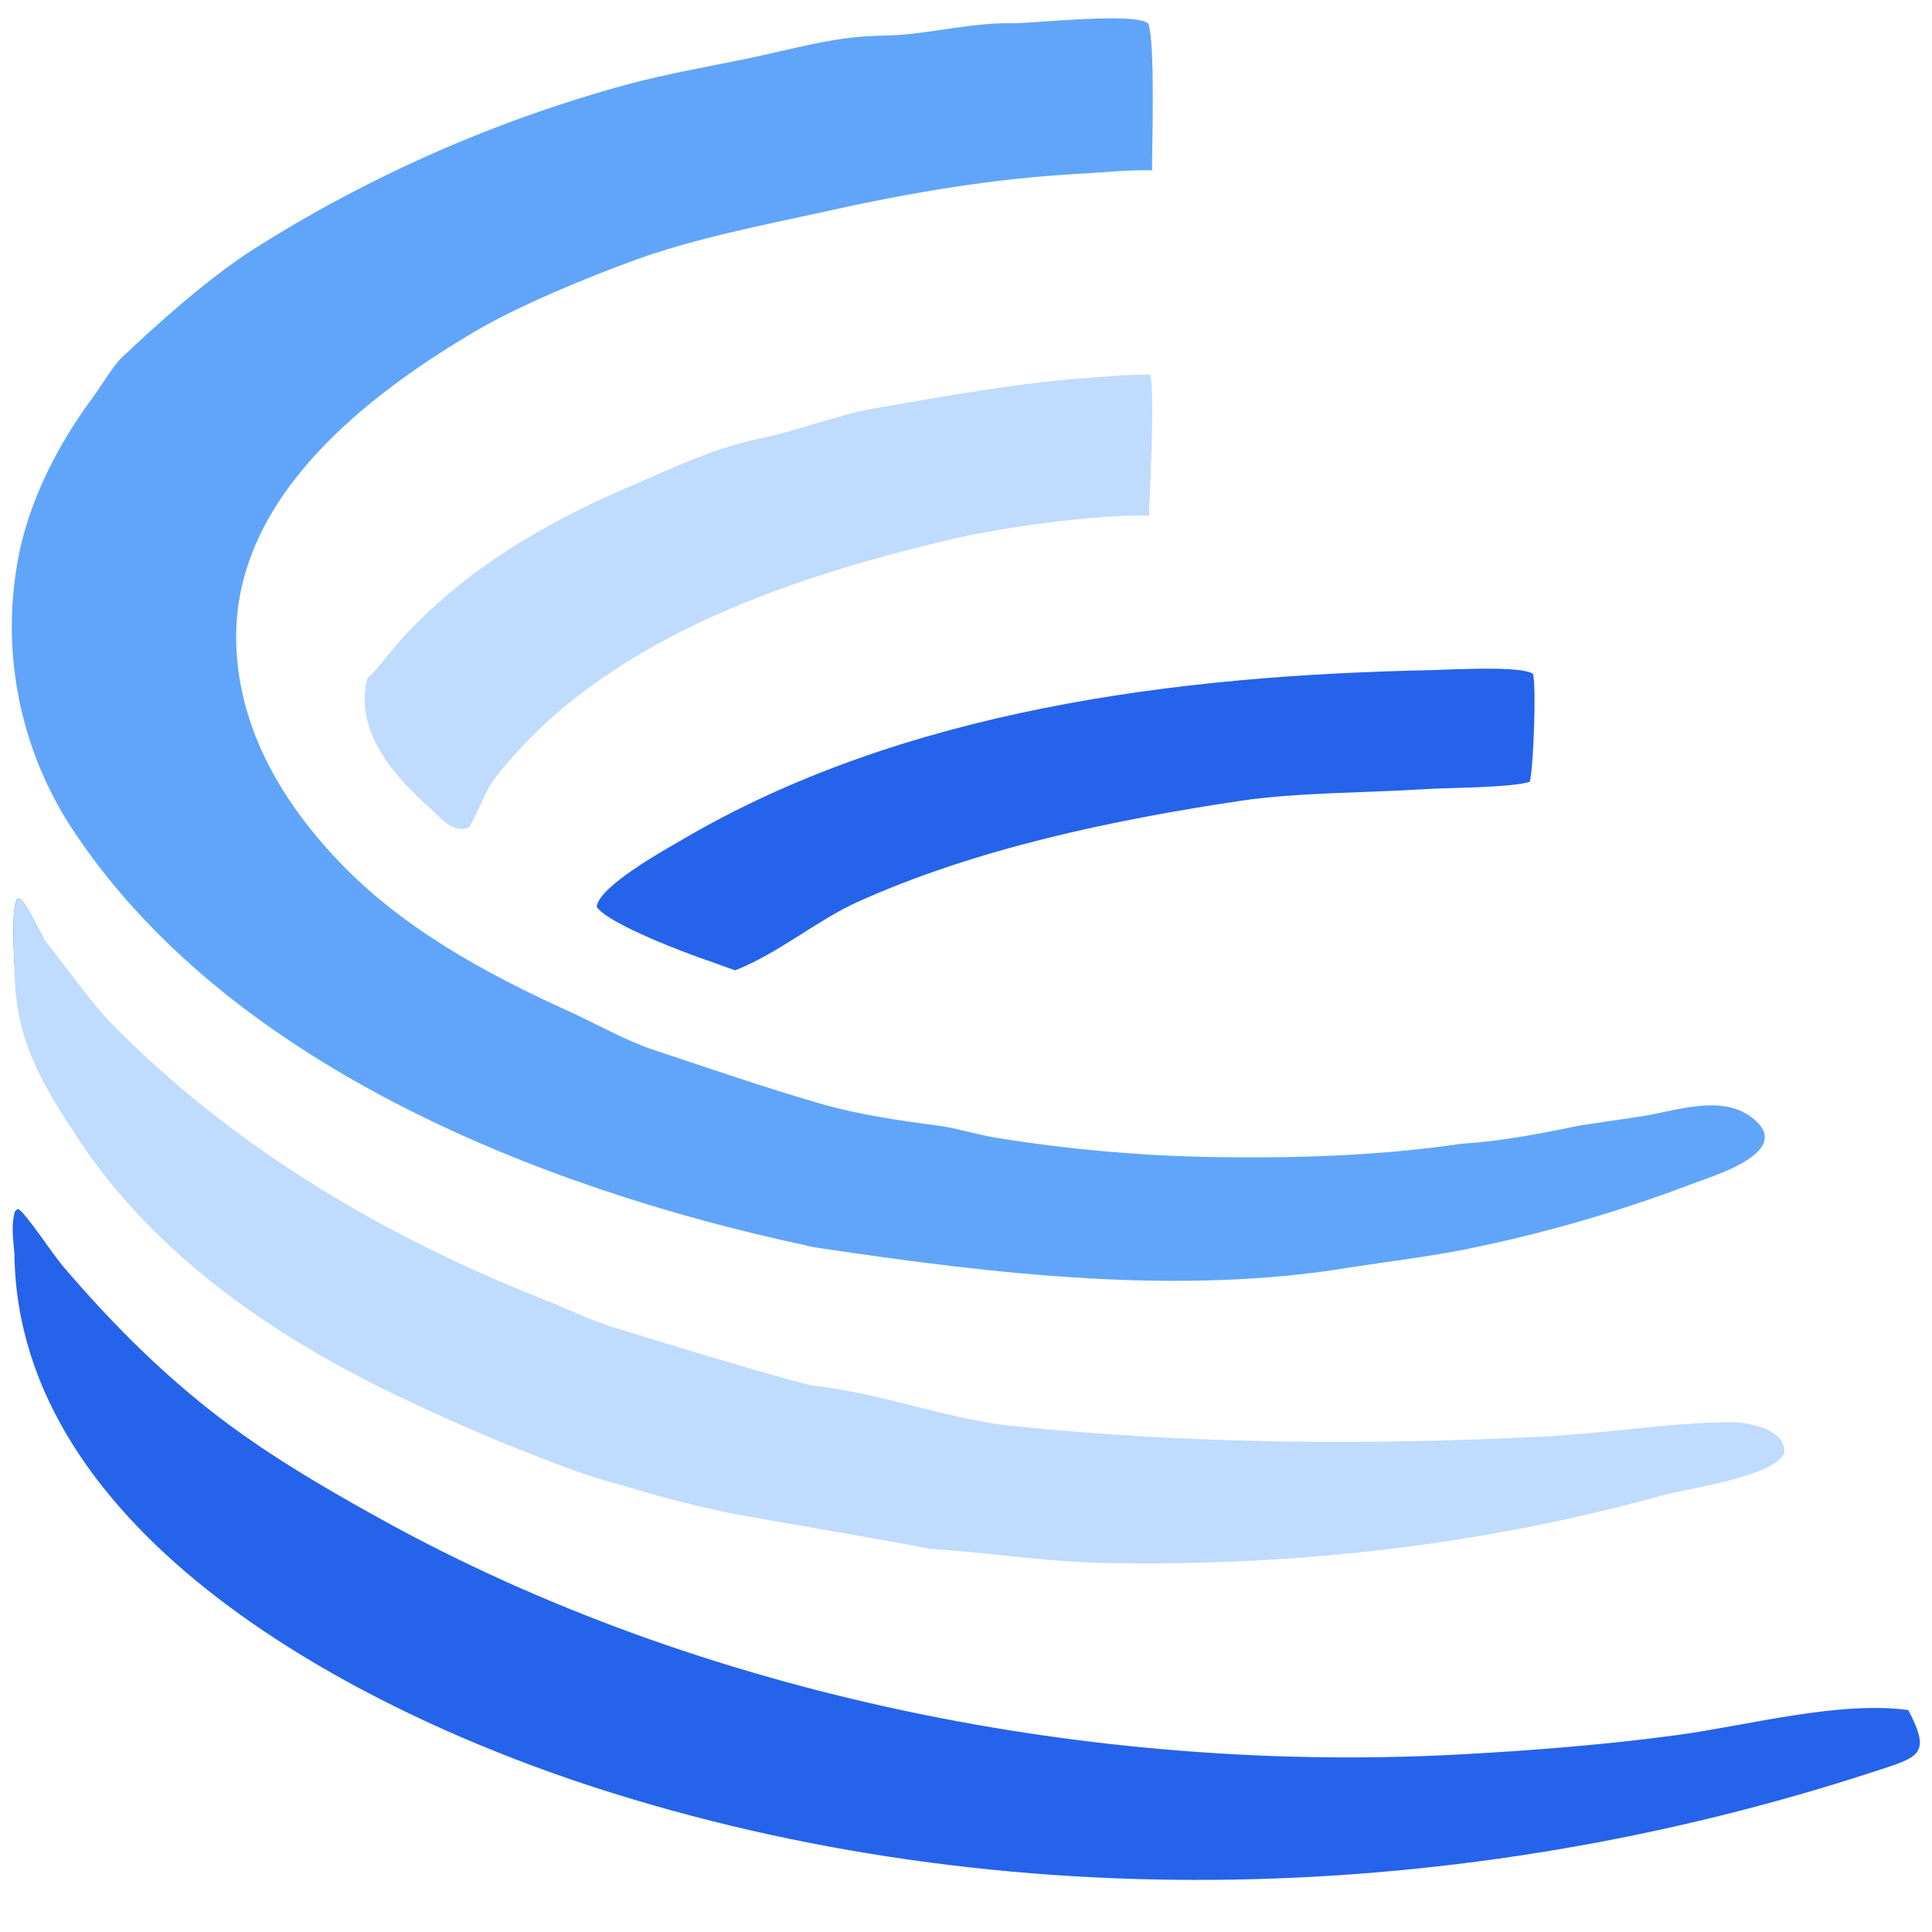
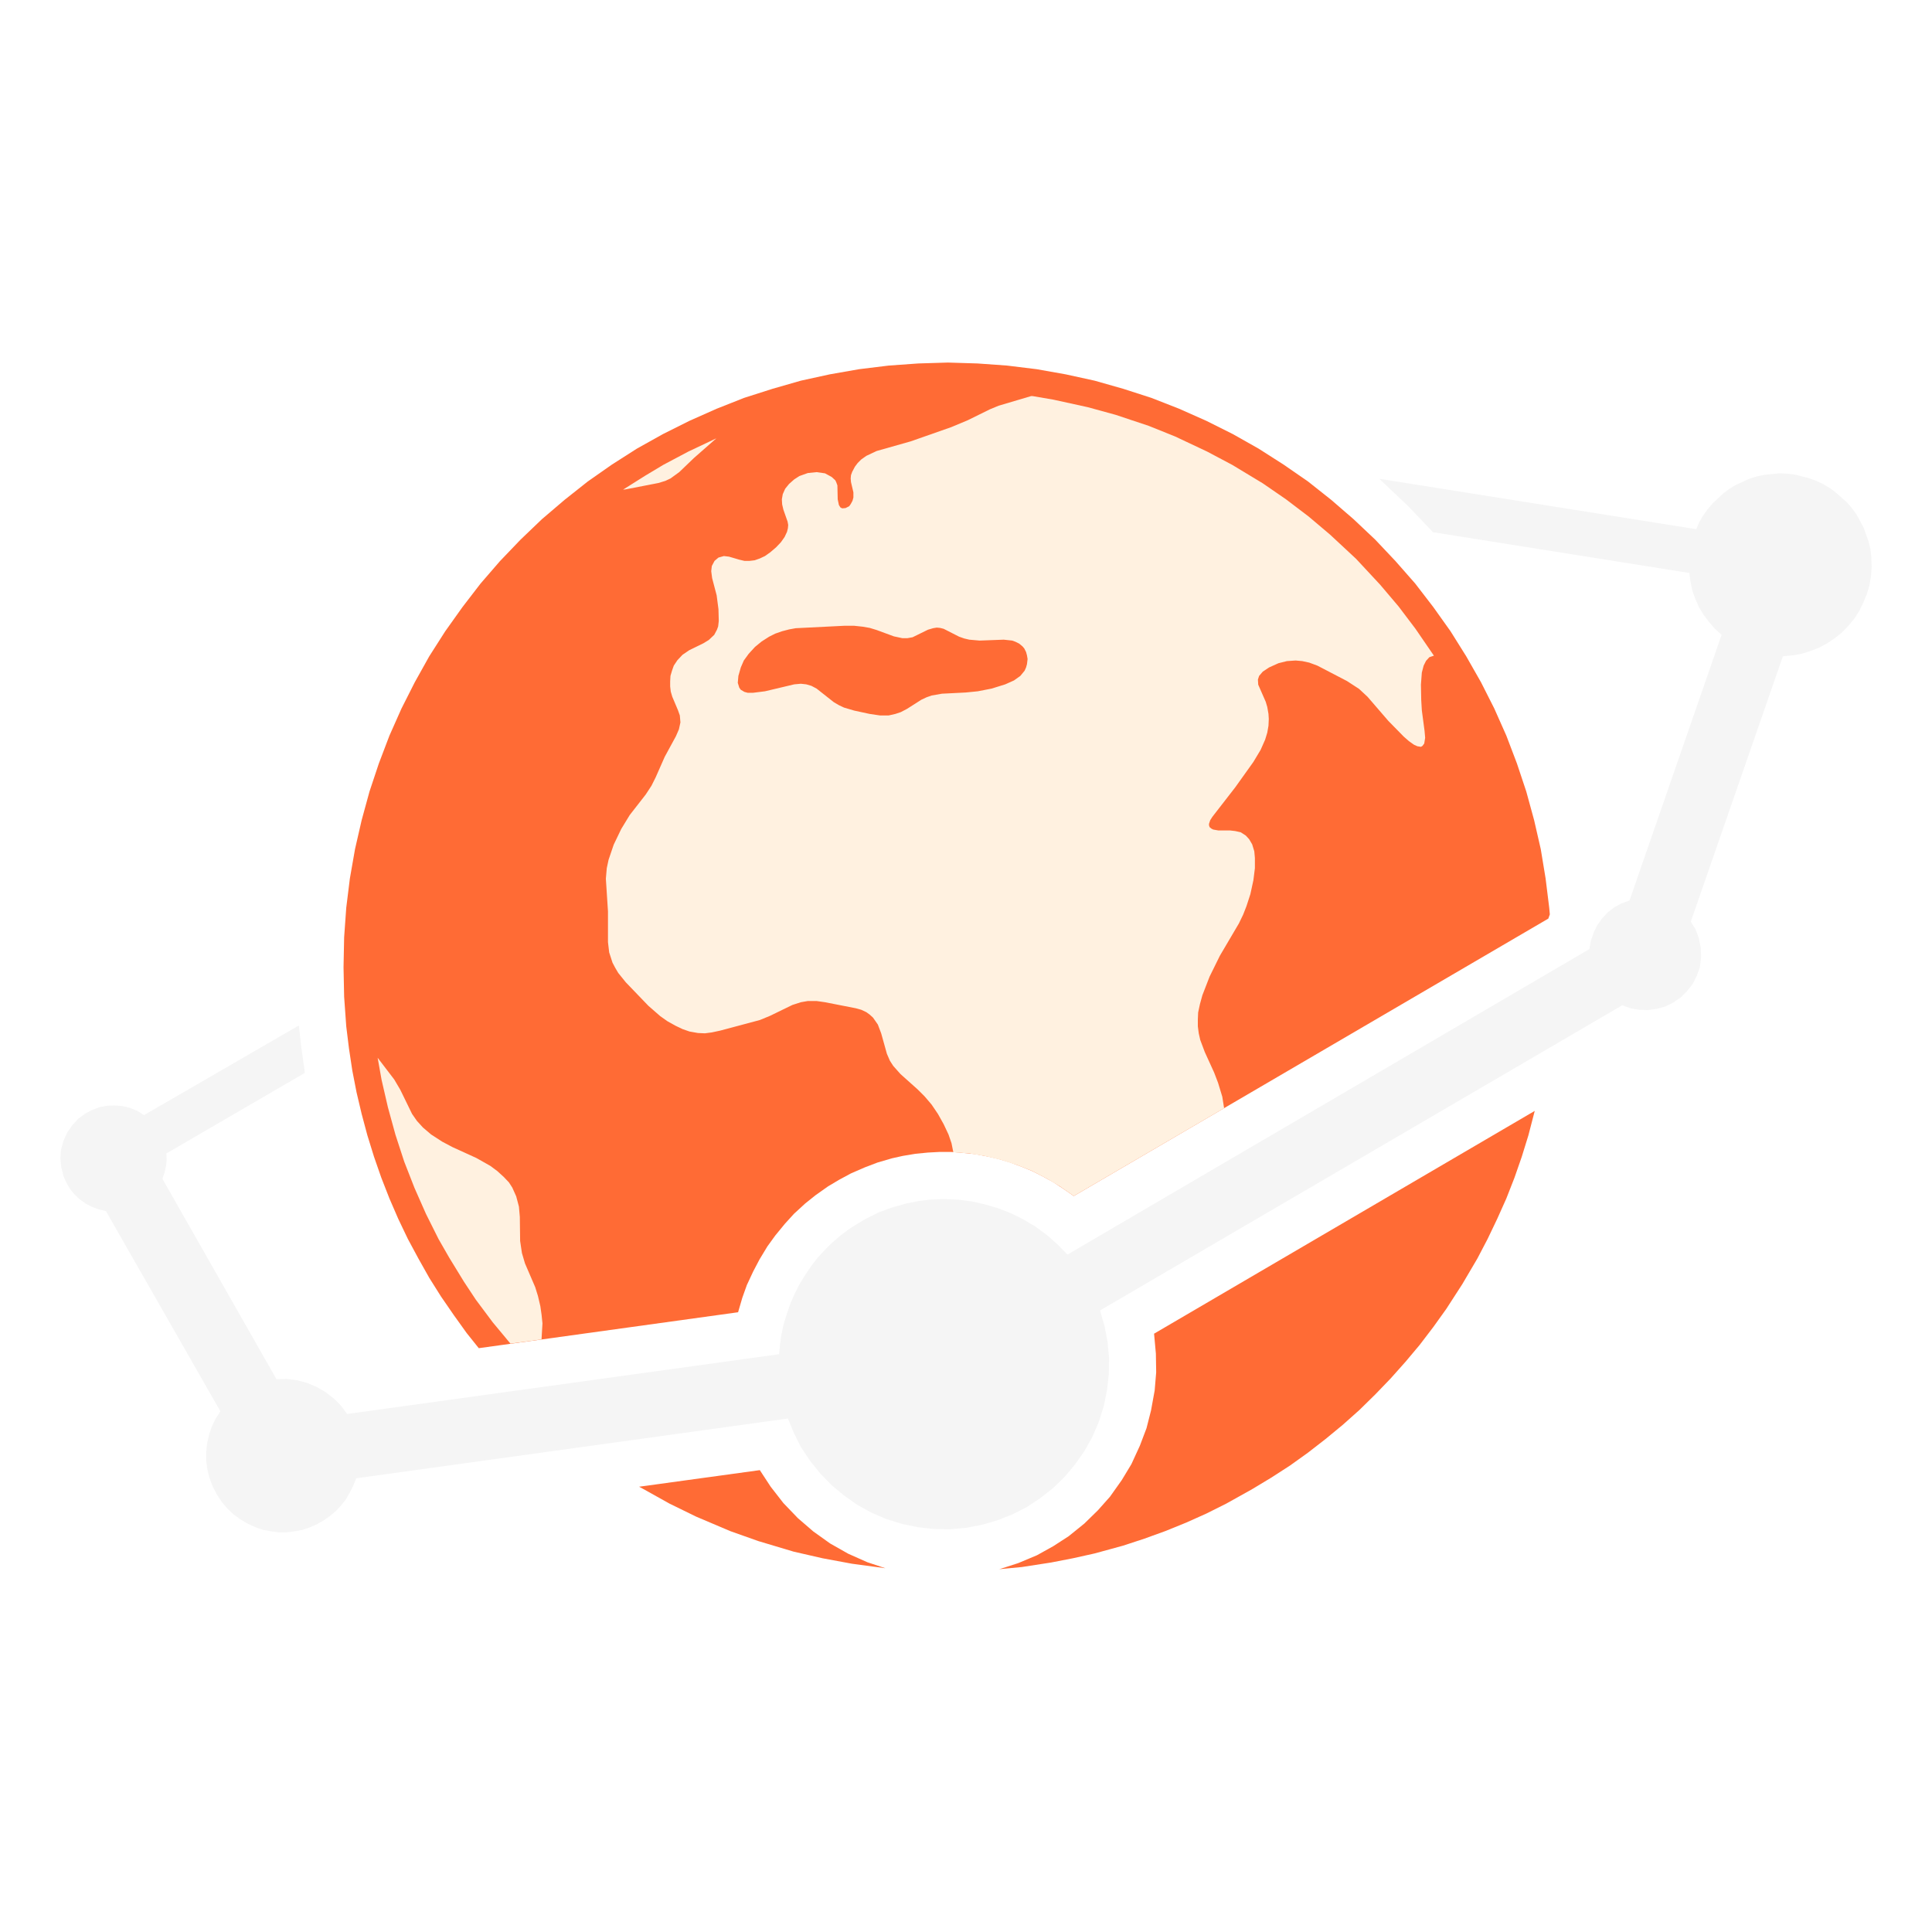
- <svg xmlns="http://www.w3.org/2000/svg" width="120" height="120" viewBox="-0.51 -0.79 83.03 83.03">
-   <path fill="#60a5fa" d="M34.07 52.72C22.6 50.26 9.08 44.88 2.46 34.63C0.26 31.15 -0.51 26.95 0.33 22.91C0.83 20.56 2.04 18.22 3.46 16.32C3.74 15.94 4.38 14.91 4.68 14.62C6.31 13.07 8.46 11.16 10.34 9.95C15.33 6.78 20.78 4.38 26.48 2.83C28.17 2.38 29.84 2.09 31.55 1.74C33.64 1.31 35.34 0.76 37.49 0.74C39.25 0.72 41.22 0.16 43.04 0.21C43.92 0.21 48.37 -0.28 48.84 0.23C49.14 1.03 49 5.37 49 6.53C47.97 6.5 46.86 6.63 45.83 6.68C42.06 6.89 38.49 7.51 34.82 8.33C32.25 8.89 29.21 9.49 26.74 10.4C24.7 11.14 21.81 12.34 19.96 13.42C15.24 16.2 9.61 20.55 9.64 26.61C9.65 30.28 11.48 33.5 13.94 36.11C16.67 39.04 20.32 41.03 23.93 42.67C25.05 43.18 26.4 43.94 27.55 44.32C29.9 45.1 32.33 45.94 34.71 46.63C36.4 47.12 38.17 47.37 39.9 47.6C40.57 47.69 41.57 47.99 42.31 48.11C45.27 48.59 48.26 48.86 51.26 48.93C55.02 49 58.62 48.9 62.34 48.36C64.08 48.25 65.73 47.92 67.44 47.57C68.28 47.44 69.17 47.32 70.01 47.19C71.59 46.95 73.73 46.11 75.04 47.47C76.32 48.8 73.05 49.77 72.26 50.07C69.03 51.3 65.71 52.26 62.32 52.93C60.79 53.23 59.12 53.43 57.57 53.67C50.19 54.91 42.21 53.96 34.86 52.87C34.59 52.83 34.34 52.79 34.07 52.72Z" />
-   <path fill="#2563eb" d="M0.11 53.1C0.06 52.46 -0.04 51.88 0.13 51.27L0.26 51.16C0.55 51.28 1.76 53.11 2.18 53.61C4.13 55.89 6.16 57.96 8.52 59.82C10.77 61.59 13.25 63.05 15.74 64.43C29.57 72.12 46.65 75.48 62.39 74.6C65.46 74.43 68.49 74.19 71.54 73.78C74.6 73.37 78.47 72.3 81.5 72.7C82.52 74.65 81.95 74.72 79.99 75.36C62.41 81.1 42.69 81.74 25.03 76.02C15.03 72.78 0.25 65.26 0.11 53.1ZM0.11 53.1C0.06 52.46 -0.04 51.88 0.13 51.27L0.26 51.16C0.55 51.28 1.76 53.11 2.18 53.61C1.39 53.62 0.5 53.9 0.11 53.1ZM0.11 40.72C0.09 40.15 -0.03 38.23 0.23 37.84L0.39 37.86C0.67 38.16 1.12 39.11 1.37 39.56L1.21 39.64C0.99 39.32 0.76 38.85 0.48 38.69C0.11 39.02 0.29 40.13 0.11 40.72ZM61.01 28.01C61.78 27.99 64.9 27.81 65.37 28.17C65.52 28.6 65.4 32.23 65.23 32.81C64.42 33.07 61.62 33.06 60.64 33.13C58.24 33.28 55.22 33.27 52.84 33.62C47.35 34.44 41.42 35.68 36.35 37.97C34.67 38.72 32.94 40.18 31.09 40.91C30.75 40.8 30.36 40.65 30.02 40.53C29.03 40.2 25.63 38.92 25.13 38.18C25.24 37.31 27.92 35.81 28.7 35.36C38.26 29.7 50.08 28.23 61.01 28.01Z" />
-   <path fill="#bfdbfe" d="M0.11 40.72C0.09 40.15 -0.03 38.23 0.23 37.84L0.39 37.86C0.67 38.16 1.12 39.11 1.37 39.56C2.06 40.43 3.49 42.39 4.19 43.1C9.4 48.46 15.98 52.35 22.89 55.07C23.81 55.43 24.8 55.92 25.73 56.21C28.3 57.02 30.9 57.8 33.5 58.53C33.8 58.58 34.21 58.74 34.51 58.77C37.36 59.08 40.25 60.22 43.06 60.5C50.62 61.27 58.18 61.33 65.77 60.95C68.49 60.82 71.17 60.35 73.9 60.33C74.64 60.33 76.27 60.64 76.17 61.66C75.71 62.69 72.01 63.17 70.81 63.51C63.05 65.65 54.95 66.54 46.91 66.38C44.43 66.33 41.8 65.91 39.41 65.77C39.25 65.69 31.74 64.41 31.07 64.28C29.45 63.95 27.84 63.54 26.25 63.05C25.67 62.9 25.09 62.72 24.52 62.53C22.04 61.66 18.86 60.31 16.52 59.17C11.19 56.62 6.09 53.08 2.83 48.12C1.21 45.65 0.1 43.8 0.11 40.72ZM47 15.4C47.58 15.33 48.34 15.32 48.93 15.3C49.12 16.34 48.91 20.16 48.87 21.36C46.47 21.34 42.63 21.85 40.27 22.41C33.22 24.08 25.29 26.76 20.69 32.74C20.41 33.11 20 34.19 19.65 34.76C19 35.05 18.48 34.42 18.05 34.01C16.46 32.61 14.69 30.65 15.28 28.36C15.77 27.92 16.22 27.26 16.68 26.75C19.48 23.64 23.11 21.55 26.93 19.96C28.63 19.2 30.25 18.47 32.08 18.07C33.7 17.75 35.43 17.05 37.03 16.77C40.21 16.21 43.79 15.57 47 15.4Z" />
+ <svg xmlns="http://www.w3.org/2000/svg" viewBox="0 0 64 64" width="120" height="120">
+   <path fill="#ff6b35" fill-rule="evenodd" d="M51.32 30.07L51.20 29.10L51.04 28.13L50.82 27.17L50.56 26.22L50.25 25.29L49.90 24.37L49.50 23.47L49.06 22.60L48.57 21.74L48.05 20.91L47.48 20.11L46.88 19.33L46.23 18.59L45.56 17.88L44.84 17.20L44.10 16.56L43.33 15.95L42.52 15.39L41.69 14.86L40.84 14.38L39.96 13.94L39.06 13.54L38.14 13.18L37.21 12.88L36.26 12.61L35.30 12.40L34.34 12.23L33.36 12.11L32.38 12.04L31.40 12.01L30.42 12.04L29.44 12.11L28.46 12.23L27.49 12.40L26.53 12.61L25.59 12.88L24.65 13.18L23.74 13.54L22.84 13.94L21.96 14.38L21.10 14.86L20.27 15.39L19.47 15.95L18.70 16.56L17.95 17.20L17.24 17.88L16.56 18.59L15.92 19.33L15.32 20.11L14.75 20.91L14.22 21.74L13.74 22.60L13.30 23.47L12.90 24.37L12.55 25.29L12.24 26.22L11.98 27.17L11.76 28.13L11.59 29.10L11.47 30.07L11.40 31.05L11.38 32.04L11.40 33.02L11.47 34.00L11.56 34.73L11.67 35.46L11.81 36.18L11.98 36.90L12.17 37.61L12.39 38.32L12.63 39.01L12.90 39.70L13.19 40.37L13.51 41.04L13.86 41.69L14.22 42.33L14.61 42.95L15.03 43.56L15.46 44.16L15.86 44.66L24.45 43.47L24.59 42.99L24.74 42.57L24.95 42.12L25.16 41.72L25.42 41.29L25.68 40.93L26.00 40.54L26.30 40.21L26.67 39.87L27.02 39.59L27.43 39.30L27.80 39.08L28.19 38.87L28.65 38.67L29.07 38.51L29.55 38.37L29.91 38.29L30.33 38.22L30.74 38.18L31.11 38.16L31.52 38.16L31.88 38.19L32.29 38.23L32.72 38.31L33.07 38.39L33.47 38.51L33.87 38.66L34.21 38.80L34.58 38.99L34.89 39.16L35.24 39.39L35.57 39.62L51.29 30.43L51.34 30.29ZM21.32 49.33L22.18 49.81L23.06 50.24L24.19 50.72L25.12 51.05L26.29 51.40L27.25 51.62L28.22 51.80L29.33 51.95L28.73 51.75L28.10 51.47L27.50 51.13L26.94 50.73L26.43 50.29L25.95 49.79L25.53 49.25L25.17 48.70L21.17 49.25ZM33.12 51.98L33.85 51.91L34.82 51.76L35.54 51.62L36.26 51.46L37.21 51.20L37.91 50.97L38.60 50.72L39.29 50.44L39.96 50.14L40.62 49.81L41.48 49.33L42.11 48.95L42.73 48.55L43.33 48.12L43.91 47.67L44.48 47.20L45.03 46.71L45.56 46.19L46.07 45.66L46.56 45.11L47.03 44.55L47.48 43.96L47.91 43.36L48.44 42.54L48.94 41.69L49.28 41.04L49.60 40.37L49.90 39.70L50.17 39.01L50.41 38.32L50.63 37.61L50.84 36.80L38.23 44.18L38.29 44.84L38.30 45.46L38.25 46.06L38.13 46.72L37.98 47.31L37.76 47.89L37.48 48.50L37.16 49.03L36.77 49.58L36.37 50.03L35.92 50.47L35.40 50.89L34.89 51.22L34.35 51.52L33.73 51.78L33.08 51.99Z" />
+   <path fill="#fff1e0" fill-rule="evenodd" d="M20.73 16.21L21.81 16.00L22.04 15.93L22.21 15.85L22.50 15.64L22.99 15.17L23.73 14.52L22.80 14.96L21.97 15.40L21.37 15.76L20.64 16.22ZM34.16 13.12L33.08 13.44L32.79 13.56L32.06 13.92L31.51 14.15L30.17 14.62L29.04 14.94L28.70 15.10L28.53 15.22L28.41 15.34L28.32 15.46L28.23 15.63L28.19 15.74L28.18 15.85L28.19 15.97L28.27 16.31L28.27 16.48L28.24 16.59L28.18 16.70L28.13 16.77L28.01 16.83L27.90 16.84L27.84 16.81L27.79 16.73L27.75 16.54L27.74 16.08L27.70 15.97L27.67 15.91L27.55 15.80L27.33 15.68L27.05 15.64L26.76 15.67L26.48 15.77L26.31 15.88L26.14 16.03L26.01 16.19L25.93 16.37L25.90 16.54L25.91 16.71L25.95 16.88L26.09 17.28L26.11 17.39L26.10 17.50L26.07 17.62L25.99 17.79L25.87 17.96L25.71 18.13L25.51 18.30L25.34 18.42L25.17 18.50L25.00 18.56L24.83 18.58L24.66 18.58L24.49 18.54L24.15 18.44L23.98 18.42L23.80 18.47L23.67 18.58L23.58 18.75L23.56 18.92L23.59 19.15L23.74 19.72L23.80 20.18L23.81 20.57L23.79 20.75L23.75 20.86L23.66 21.03L23.48 21.20L23.30 21.31L22.83 21.54L22.61 21.69L22.44 21.87L22.32 22.05L22.26 22.22L22.21 22.39L22.20 22.57L22.20 22.74L22.22 22.91L22.27 23.08L22.46 23.53L22.52 23.70L22.54 23.93L22.49 24.16L22.39 24.39L22.02 25.07L21.72 25.75L21.58 26.03L21.39 26.32L20.86 27.00L20.58 27.46L20.33 27.98L20.16 28.48L20.10 28.76L20.07 29.11L20.14 30.19L20.14 31.21L20.18 31.55L20.29 31.89L20.38 32.06L20.48 32.23L20.73 32.54L21.48 33.32L21.87 33.66L22.11 33.83L22.38 33.98L22.61 34.09L22.84 34.17L23.12 34.22L23.35 34.23L23.58 34.20L23.86 34.14L25.17 33.79L25.51 33.65L26.25 33.29L26.53 33.20L26.76 33.16L27.05 33.16L27.33 33.20L28.35 33.40L28.53 33.45L28.70 33.53L28.81 33.61L28.92 33.71L29.08 33.94L29.19 34.23L29.38 34.91L29.48 35.14L29.59 35.31L29.83 35.58L30.40 36.09L30.63 36.32L30.86 36.59L31.07 36.90L31.26 37.24L31.42 37.58L31.52 37.87L31.58 38.17L32.12 38.21L32.65 38.30L33.15 38.42L33.71 38.60L34.19 38.79L34.67 39.04L35.11 39.30L35.57 39.62L40.55 36.71L40.49 36.33L40.35 35.87L40.22 35.53L39.91 34.85L39.76 34.45L39.71 34.23L39.68 34.00L39.68 33.77L39.69 33.54L39.75 33.26L39.83 32.97L40.07 32.35L40.41 31.66L41.04 30.59L41.18 30.30L41.29 30.02L41.42 29.62L41.52 29.16L41.57 28.76L41.57 28.42L41.55 28.20L41.48 27.97L41.38 27.80L41.27 27.68L41.10 27.57L40.92 27.53L40.75 27.51L40.36 27.51L40.19 27.48L40.13 27.45L40.07 27.40L40.05 27.34L40.05 27.29L40.09 27.17L40.16 27.06L40.92 26.08L41.52 25.24L41.76 24.84L41.91 24.50L41.98 24.27L42.02 24.04L42.03 23.82L42.02 23.65L41.98 23.42L41.93 23.25L41.68 22.68L41.67 22.51L41.71 22.39L41.83 22.25L42.04 22.11L42.35 21.97L42.63 21.90L42.92 21.88L43.14 21.90L43.37 21.95L43.64 22.05L44.62 22.56L45.02 22.82L45.30 23.08L45.99 23.88L46.50 24.40L46.67 24.55L46.84 24.67L46.95 24.72L47.07 24.74L47.12 24.71L47.18 24.63L47.21 24.44L47.19 24.21L47.10 23.53L47.08 23.19L47.07 22.68L47.10 22.28L47.16 22.05L47.24 21.89L47.35 21.77L47.50 21.72L46.89 20.83L46.33 20.09L45.72 19.37L44.92 18.51L44.06 17.71L43.35 17.11L42.60 16.54L41.83 16.01L40.82 15.40L39.99 14.96L38.93 14.46L38.06 14.11L36.95 13.74L36.04 13.49L34.90 13.24L34.20 13.12ZM28.30 20.73L28.58 20.76L28.81 20.80L29.04 20.87L29.61 21.08L29.89 21.14L30.06 21.14L30.23 21.11L30.74 20.86L30.91 20.81L31.03 20.79L31.14 20.80L31.26 20.83L31.77 21.09L31.94 21.15L32.11 21.19L32.45 21.22L33.25 21.19L33.53 21.22L33.64 21.26L33.76 21.32L33.87 21.41L33.93 21.48L33.99 21.60L34.02 21.71L34.04 21.83L34.02 22.00L33.99 22.11L33.94 22.22L33.80 22.39L33.59 22.54L33.30 22.67L32.85 22.81L32.39 22.90L31.99 22.94L31.20 22.98L30.86 23.04L30.69 23.10L30.52 23.18L30.05 23.48L29.84 23.59L29.66 23.65L29.44 23.70L29.15 23.70L28.81 23.65L28.30 23.54L27.96 23.44L27.79 23.36L27.62 23.26L27.05 22.81L26.88 22.72L26.71 22.67L26.53 22.65L26.31 22.67L25.34 22.90L24.94 22.95L24.77 22.95L24.66 22.92L24.54 22.85L24.49 22.78L24.44 22.62L24.46 22.39L24.54 22.11L24.64 21.88L24.80 21.66L25.01 21.43L25.23 21.25L25.48 21.09L25.68 20.99L25.91 20.91L26.14 20.85L26.36 20.81L27.96 20.73ZM17.94 44.35L17.97 43.84L17.94 43.55L17.90 43.27L17.82 42.93L17.73 42.64L17.39 41.85L17.29 41.51L17.23 41.11L17.22 40.31L17.19 39.97L17.10 39.63L16.97 39.34L16.86 39.17L16.69 38.99L16.47 38.79L16.24 38.62L15.78 38.36L14.99 38.00L14.65 37.82L14.28 37.58L14.01 37.35L13.81 37.13L13.65 36.90L13.26 36.10L13.06 35.76L12.51 35.04L12.64 35.77L12.85 36.68L13.10 37.59L13.39 38.48L13.73 39.35L14.11 40.21L14.53 41.05L14.88 41.66L15.37 42.46L15.76 43.05L16.32 43.80L16.91 44.51L17.94 44.37Z" />
+   <path fill="#f5f5f5" fill-rule="evenodd" d="M61.99 18.45L61.96 18.19L61.90 17.94L61.74 17.49L61.51 17.06L61.36 16.85L61.19 16.65L60.83 16.33L60.62 16.17L60.40 16.04L60.17 15.93L59.92 15.84L59.45 15.72L59.19 15.69L58.94 15.68L58.45 15.73L58.20 15.78L57.95 15.86L57.51 16.06L57.29 16.19L57.08 16.35L56.73 16.68L56.56 16.88L56.41 17.09L56.28 17.32L56.19 17.53L45.69 15.86L46.65 16.77L47.47 17.63L55.96 18.98L56.00 19.27L56.06 19.56L56.16 19.84L56.28 20.11L56.43 20.36L56.61 20.60L56.81 20.83L57.03 21.03L53.98 29.83L53.71 29.93L53.47 30.06L53.25 30.23L53.07 30.43L52.91 30.65L52.79 30.90L52.70 31.16L52.65 31.44L35.36 41.56L35.04 41.23L34.69 40.92L34.31 40.64L33.91 40.40L33.49 40.19L33.05 40.02L32.60 39.89L32.20 39.80L31.74 39.74L31.27 39.72L30.80 39.74L30.40 39.79L30.01 39.87L29.55 40.00L29.11 40.16L28.69 40.37L28.40 40.54L28.12 40.72L27.85 40.92L27.55 41.18L27.31 41.42L27.08 41.67L26.88 41.93L26.65 42.27L26.48 42.55L26.33 42.85L26.19 43.16L26.06 43.54L25.96 43.86L25.89 44.19L25.84 44.52L25.81 44.86L11.50 46.84L11.29 46.56L11.05 46.32L10.78 46.11L10.48 45.94L10.17 45.81L9.83 45.72L9.49 45.68L9.16 45.69L5.38 39.05L5.45 38.84L5.50 38.63L5.52 38.42L5.51 38.21L10.10 35.54L9.98 34.69L9.90 33.97L4.77 36.94L4.55 36.80L4.31 36.70L4.06 36.64L3.80 36.62L3.54 36.63L3.29 36.68L3.05 36.77L2.82 36.89L2.59 37.06L2.39 37.28L2.22 37.53L2.10 37.80L2.02 38.09L2.00 38.37L2.03 38.67L2.10 38.95L2.19 39.16L2.31 39.37L2.47 39.57L2.64 39.73L2.84 39.87L3.05 39.98L3.27 40.06L3.51 40.12L7.30 46.75L7.14 47.00L7.02 47.25L6.93 47.51L6.86 47.82L6.83 48.10L6.83 48.38L6.87 48.68L6.94 48.96L7.05 49.25L7.18 49.50L7.35 49.76L7.53 49.97L7.73 50.16L7.96 50.33L8.20 50.47L8.48 50.60L8.72 50.68L9.00 50.73L9.24 50.76L9.49 50.76L9.74 50.73L10.02 50.68L10.25 50.60L10.48 50.50L10.70 50.38L10.93 50.22L11.12 50.06L11.29 49.88L11.45 49.68L11.59 49.44L11.70 49.22L11.80 48.97L26.10 46.99L26.30 47.47L26.54 47.95L26.84 48.40L27.17 48.81L27.55 49.20L27.96 49.54L28.40 49.85L28.87 50.11L29.36 50.32L29.88 50.48L30.40 50.59L30.93 50.65L31.47 50.66L32.01 50.61L32.53 50.51L33.05 50.36L33.55 50.16L34.02 49.92L34.47 49.62L34.89 49.29L35.28 48.91L35.62 48.50L35.93 48.06L36.19 47.59L36.40 47.10L36.56 46.59L36.67 46.06L36.73 45.53L36.74 44.99L36.69 44.46L36.59 43.93L36.44 43.41L53.74 33.30L54.01 33.40L54.30 33.45L54.59 33.46L54.88 33.42L55.17 33.34L55.43 33.21L55.68 33.04L55.87 32.85L56.07 32.60L56.21 32.32L56.31 32.04L56.35 31.72L56.34 31.40L56.28 31.09L56.17 30.79L56.01 30.53L59.06 21.74L59.38 21.71L59.67 21.66L59.99 21.56L60.27 21.45L60.53 21.31L60.78 21.14L61.01 20.96L61.24 20.72L61.43 20.49L61.59 20.24L61.72 19.97L61.85 19.66L61.93 19.38L61.98 19.08L62.00 18.79Z" />
</svg>
